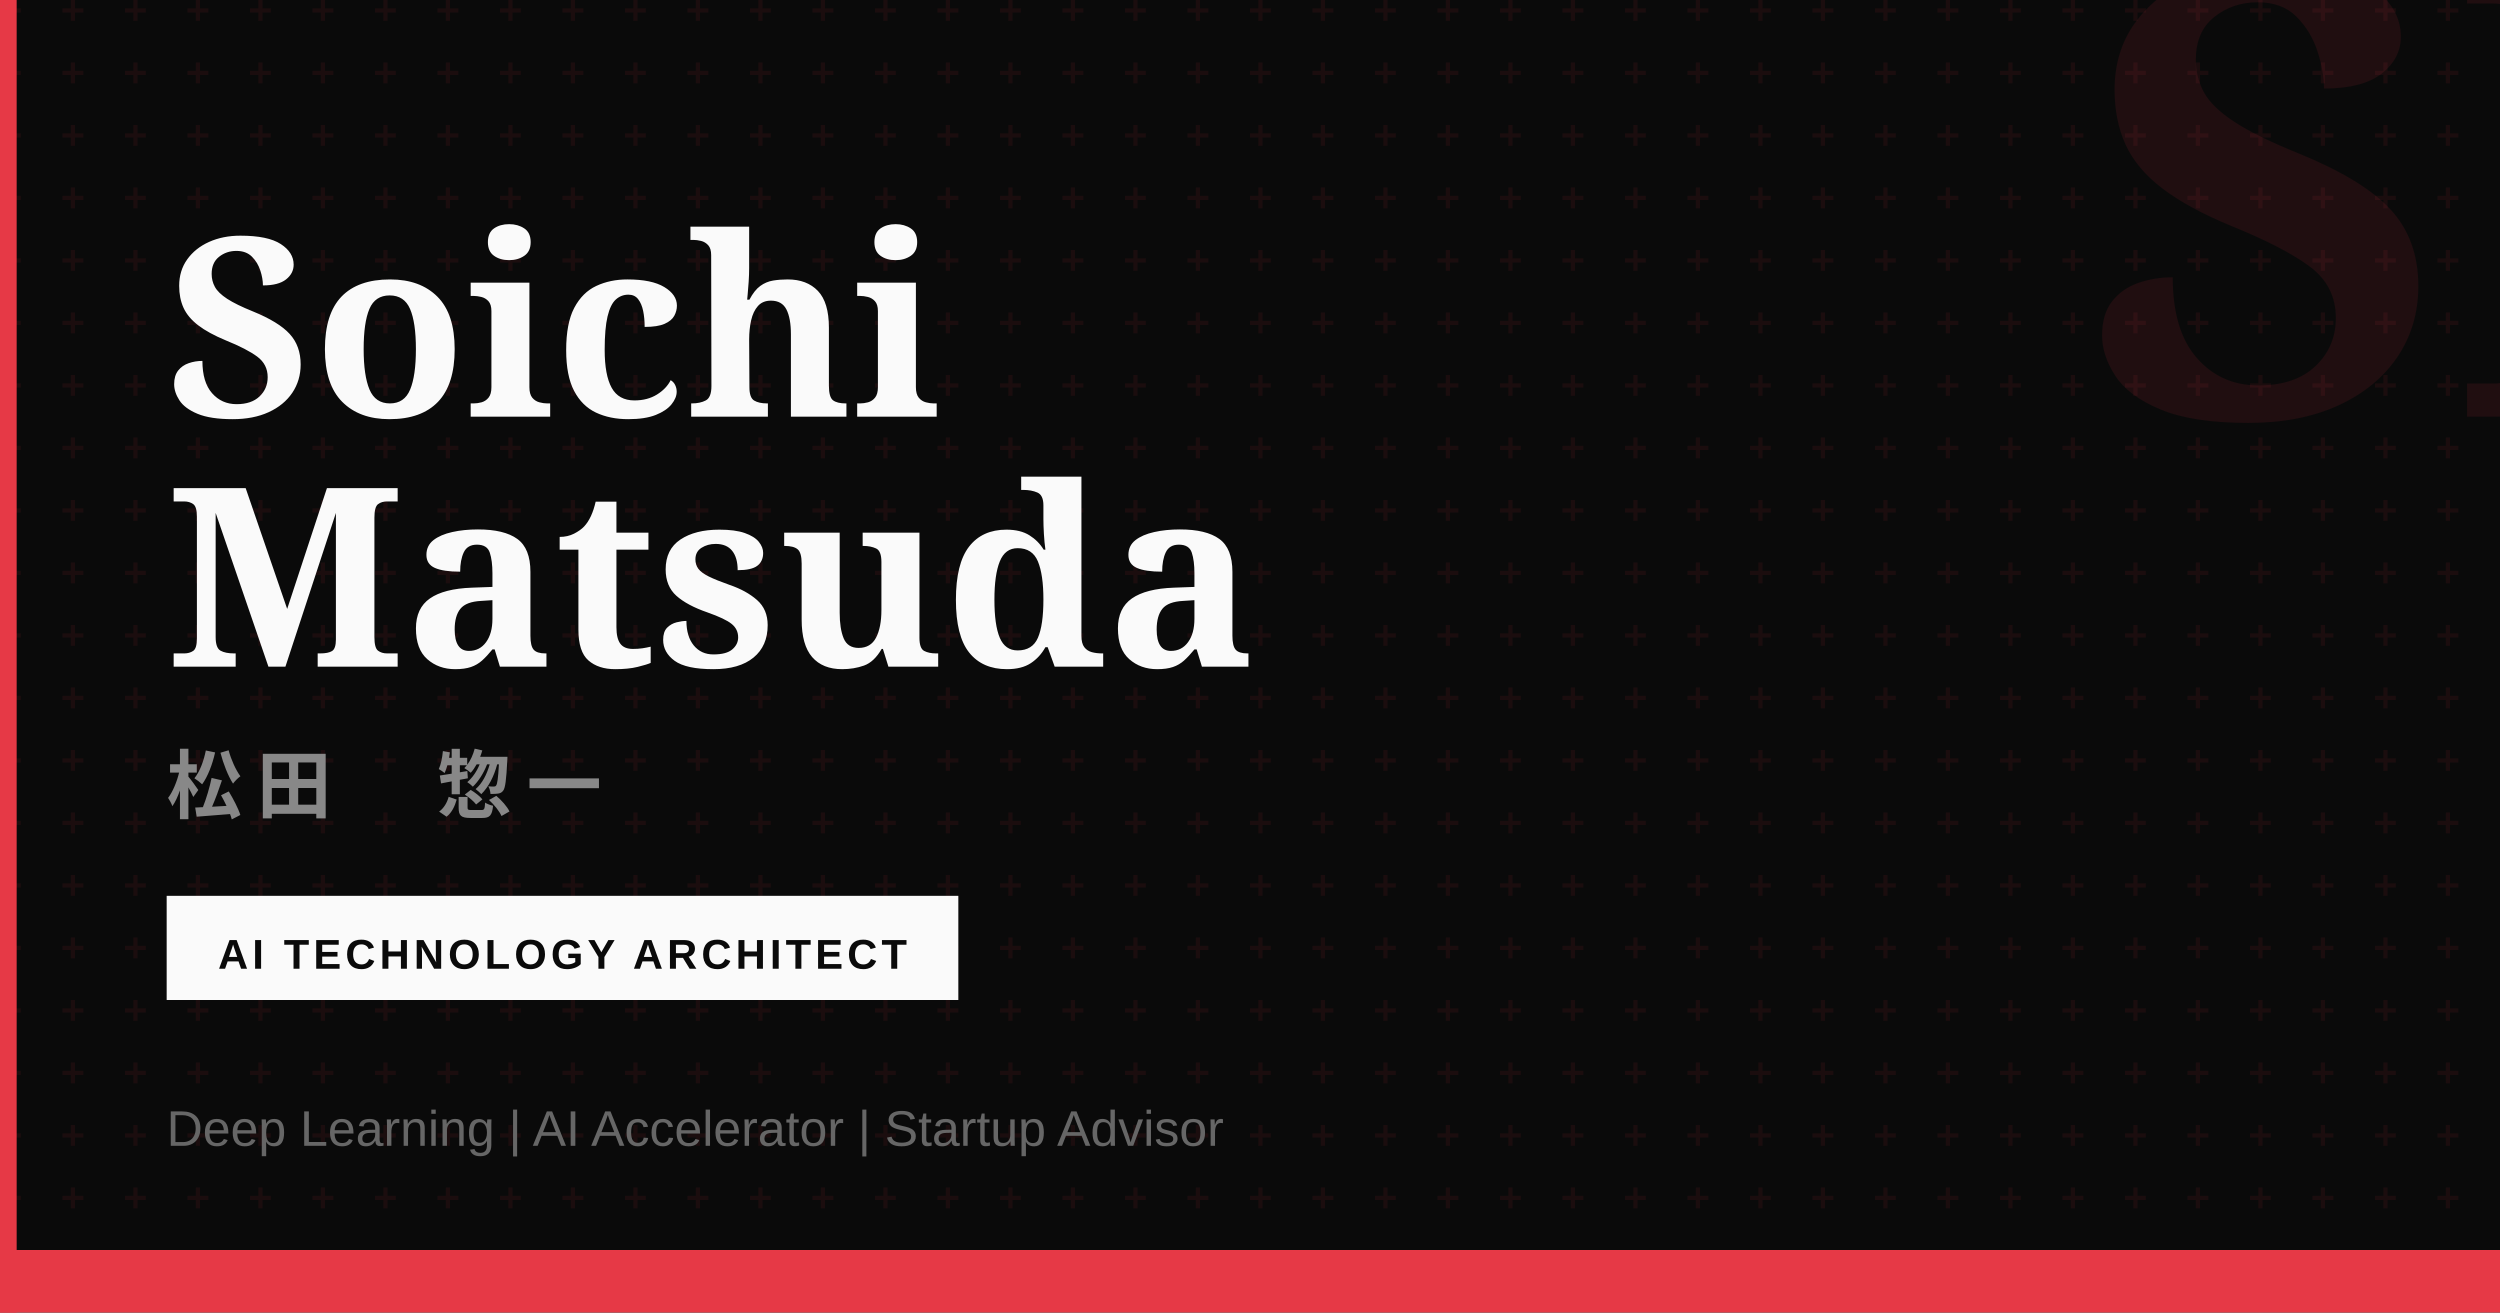
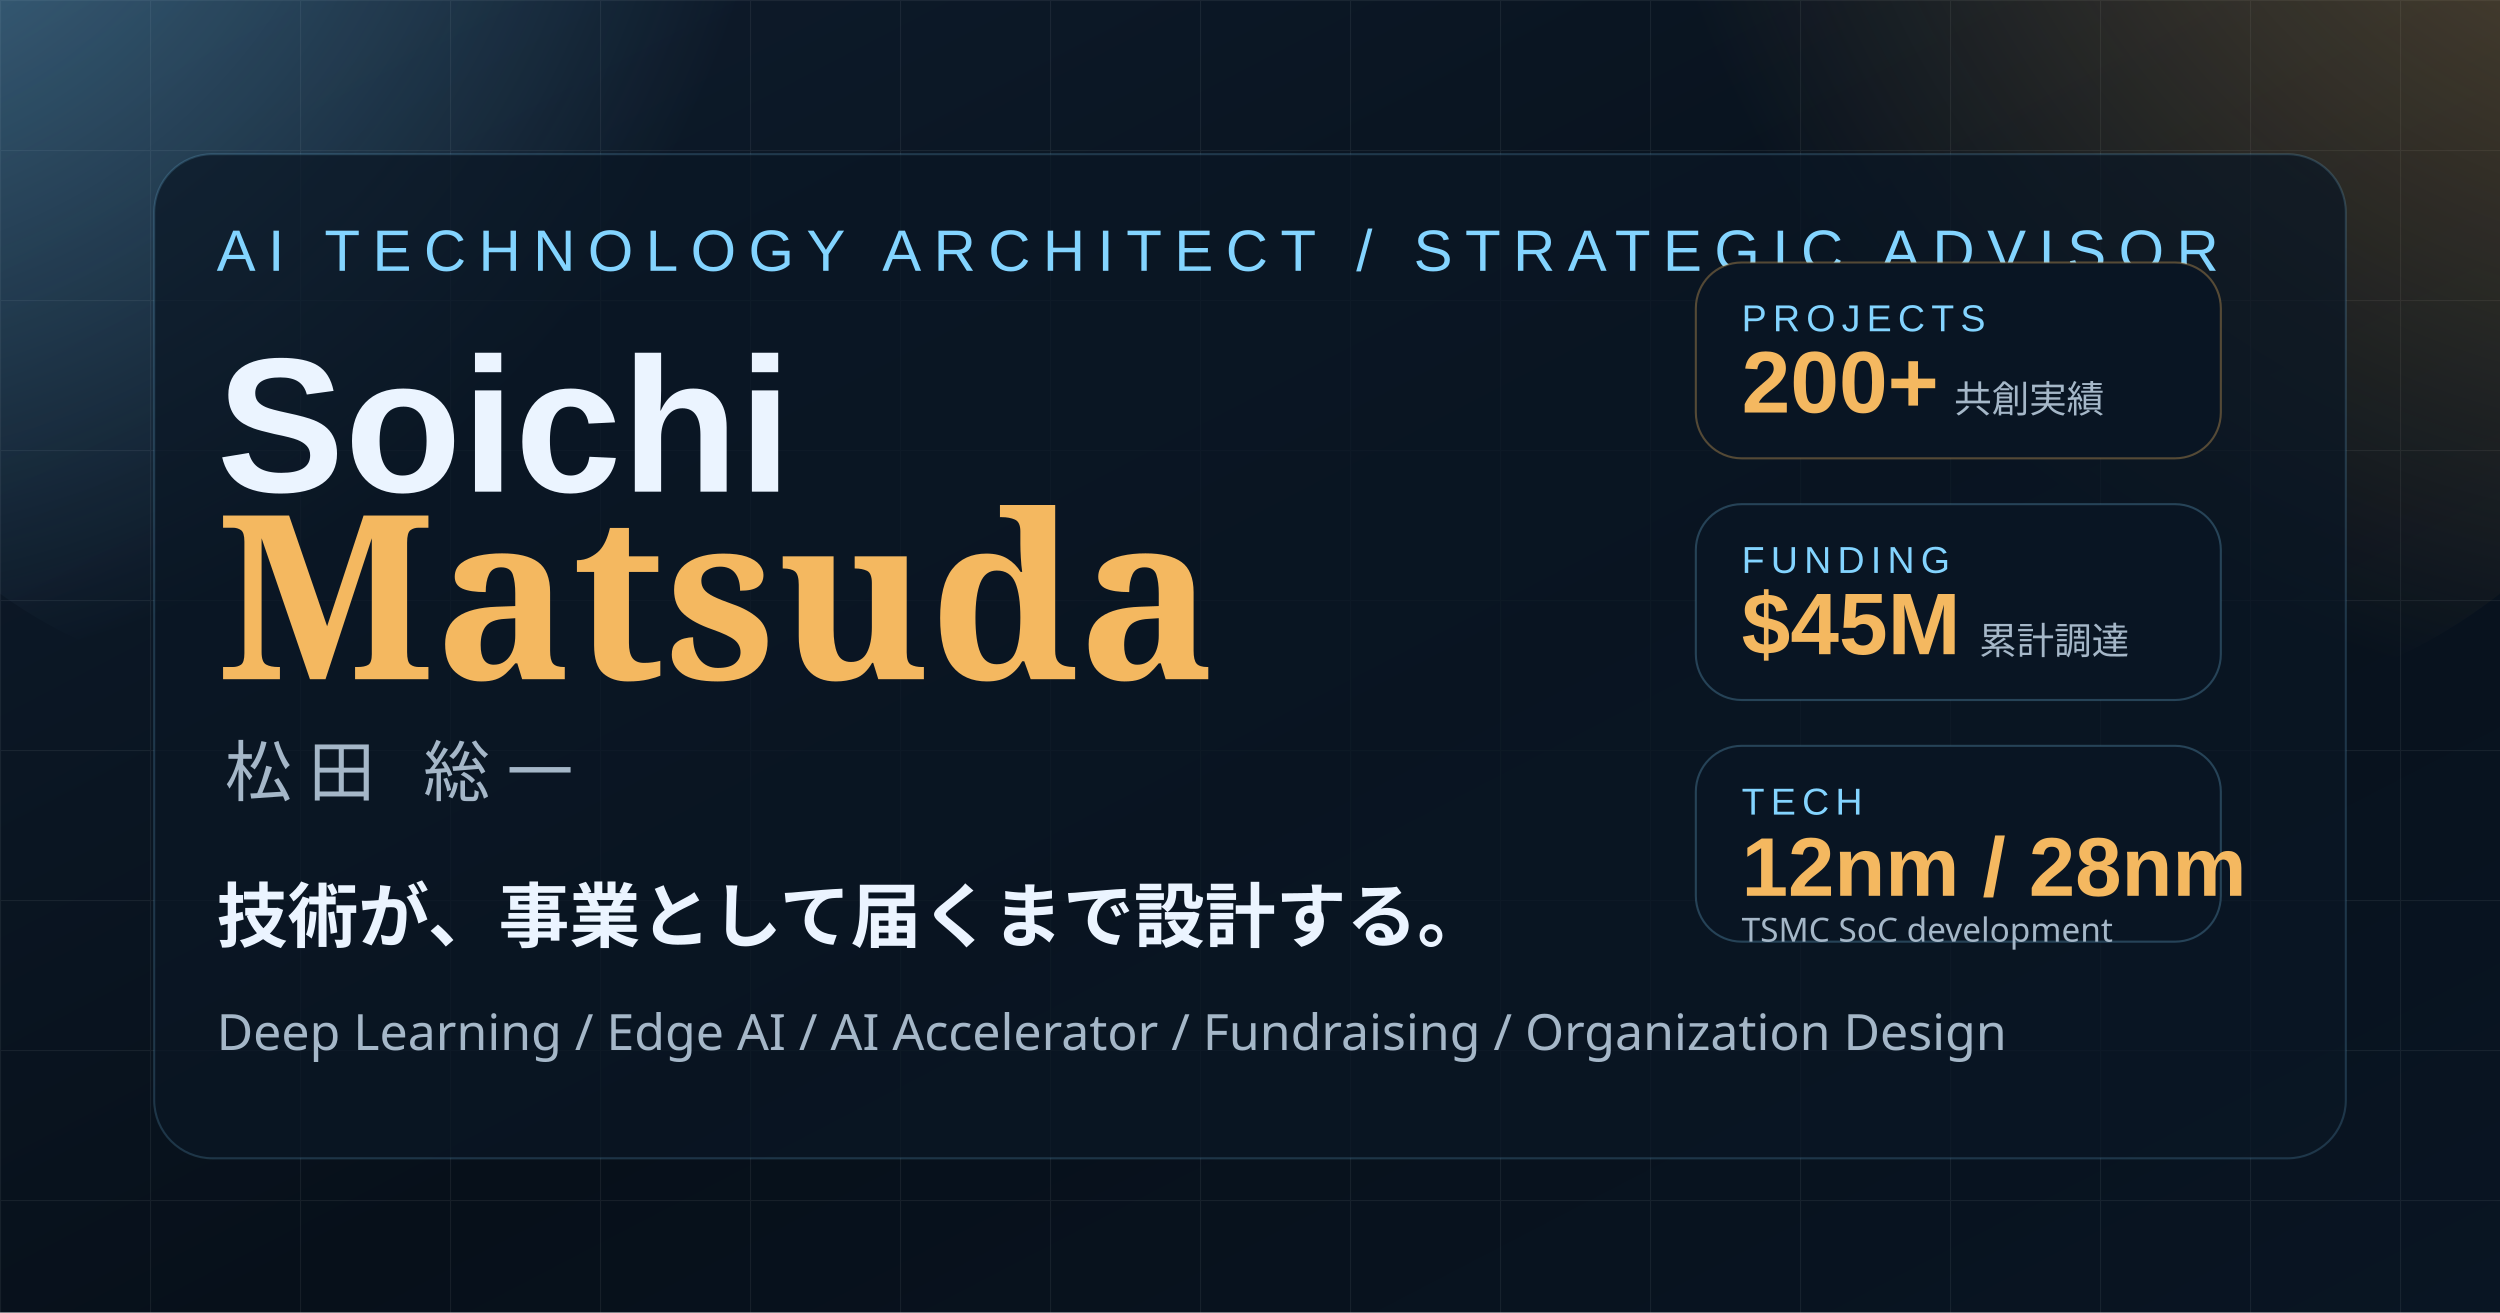
- <svg xmlns="http://www.w3.org/2000/svg" viewBox="0 0 1200 630">
+ <svg xmlns="http://www.w3.org/2000/svg" viewBox="0 0 1200 630" role="img" aria-label="Soichi Matsuda OGP">
  <defs>
-     <pattern id="circuit" width="60" height="60" patternUnits="userSpaceOnUse">
-       <path d="M36 34v-4h-2v4h-4v2h4v4h2v-4h4v-2h-4zm0-30V0h-2v4h-4v2h4v4h2V6h4V4h-4zM6 34v-4H4v4H0v2h4v4h2v-4h4v-2H6zM6 4V0H4v4H0v2h4v4h2V6h4V4H6z" fill="#e63946" fill-opacity="0.08" />
+     <linearGradient id="bg" x1="0%" y1="0%" x2="100%" y2="100%">
+       <stop offset="0%" stop-color="#0f1d2e" />
+       <stop offset="55%" stop-color="#07101a" />
+       <stop offset="100%" stop-color="#091523" />
+     </linearGradient>
+     <radialGradient id="glowA" cx="0%" cy="0%" r="100%">
+       <stop offset="0%" stop-color="#83d4ff" stop-opacity="0.5" />
+       <stop offset="100%" stop-color="#83d4ff" stop-opacity="0" />
+     </radialGradient>
+     <radialGradient id="glowB" cx="100%" cy="0%" r="100%">
+       <stop offset="0%" stop-color="#f4b860" stop-opacity="0.4" />
+       <stop offset="100%" stop-color="#f4b860" stop-opacity="0" />
+     </radialGradient>
+     <pattern id="grid" width="72" height="72" patternUnits="userSpaceOnUse">
+       <path d="M 72 0 L 0 0 0 72" fill="none" stroke="#ffffff" stroke-opacity="0.08" />
    </pattern>
  </defs>
-   <rect width="1200" height="630" fill="#0a0a0a" />
-   <rect width="1200" height="630" fill="url(#circuit)" />
-   <rect x="0" y="600" width="1200" height="30" fill="#e63946" />
-   <rect x="0" y="0" width="8" height="630" fill="#e63946" />
-   <text x="80" y="200" font-family="Georgia, 'Playfair Display', serif" font-size="120" font-weight="bold" fill="#fafafa">Soichi</text>
-   <text x="80" y="320" font-family="Georgia, 'Playfair Display', serif" font-size="120" font-weight="bold" fill="#fafafa">Matsuda</text>
-   <text x="80" y="390" font-family="'Hiragino Sans', 'Noto Sans JP', sans-serif" font-size="36" font-weight="bold" fill="#888888" letter-spacing="0.2em">松田　惣一</text>
-   <rect x="80" y="430" width="380" height="50" fill="#fafafa" />
-   <text x="270" y="465" font-family="Arial, sans-serif" font-size="20" font-weight="bold" fill="#0a0a0a" text-anchor="middle" letter-spacing="0.1em">AI TECHNOLOGY ARCHITECT</text>
-   <text x="80" y="550" font-family="Arial, sans-serif" font-size="24" fill="#666666">Deep Learning | AI Accelerator | Startup Advisor</text>
-   <text x="1000" y="200" font-family="Georgia, serif" font-size="300" font-weight="bold" fill="#e63946" fill-opacity="0.1">SM</text>
+   <rect width="1200" height="630" fill="url(#bg)" />
+   <rect width="1200" height="630" fill="url(#grid)" opacity="0.8" />
+   <circle cx="140" cy="90" r="240" fill="url(#glowA)" />
+   <circle cx="1040" cy="80" r="260" fill="url(#glowB)" />
+   <rect x="74" y="74" width="1052" height="482" rx="28" fill="#0b1724" fill-opacity="0.72" stroke="#83d4ff" stroke-opacity="0.18" />
+   <text x="104" y="130" font-family="'Space Grotesk', Arial, sans-serif" font-size="28" letter-spacing="6" fill="#83d4ff">AI TECHNOLOGY ARCHITECT / STRATEGIC ADVISOR</text>
+   <text x="104" y="236" font-family="'Space Grotesk', Arial, sans-serif" font-size="92" font-weight="700" fill="#ebf4ff">Soichi</text>
+   <text x="104" y="326" font-family="'Cormorant Garamond', Georgia, serif" font-size="110" font-weight="600" fill="#f4b860">Matsuda</text>
+   <text x="108" y="382" font-family="'Hiragino Sans', 'Noto Sans JP', sans-serif" font-size="32" letter-spacing="8" fill="#a5b7c8">松田 総一</text>
+   <text x="104" y="452" font-family="'Hiragino Sans', 'Noto Sans JP', sans-serif" font-size="34" font-weight="700" fill="#ebf4ff">技術が、事業として届くまで設計する。</text>
+   <text x="104" y="504" font-family="'Hiragino Sans', 'Noto Sans JP', sans-serif" font-size="24" fill="#a5b7c8">Deep Learning / Edge AI / AI Accelerator / Fundraising / Organization Design</text>
+   <g transform="translate(814 126)">
+     <rect width="252" height="94" rx="22" fill="#091523" stroke="#f4b860" stroke-opacity="0.32" />
+     <text x="22" y="33" font-family="'Space Grotesk', Arial, sans-serif" font-size="18" letter-spacing="3" fill="#83d4ff">PROJECTS</text>
+     <text x="22" y="72" font-family="'Space Grotesk', Arial, sans-serif" font-size="42" font-weight="700" fill="#f4b860">200+</text>
+     <text x="124" y="72" font-family="'Hiragino Sans', 'Noto Sans JP', sans-serif" font-size="18" fill="#a5b7c8">共創実績</text>
+   </g>
+   <g transform="translate(814 242)">
+     <rect width="252" height="94" rx="22" fill="#091523" stroke="#83d4ff" stroke-opacity="0.24" />
+     <text x="22" y="33" font-family="'Space Grotesk', Arial, sans-serif" font-size="18" letter-spacing="3" fill="#83d4ff">FUNDING</text>
+     <text x="22" y="72" font-family="'Space Grotesk', Arial, sans-serif" font-size="42" font-weight="700" fill="#f4b860">$45M</text>
+     <text x="136" y="72" font-family="'Hiragino Sans', 'Noto Sans JP', sans-serif" font-size="18" fill="#a5b7c8">累計調達</text>
+   </g>
+   <g transform="translate(814 358)">
+     <rect width="252" height="94" rx="22" fill="#091523" stroke="#83d4ff" stroke-opacity="0.24" />
+     <text x="22" y="33" font-family="'Space Grotesk', Arial, sans-serif" font-size="18" letter-spacing="3" fill="#83d4ff">TECH</text>
+     <text x="22" y="72" font-family="'Space Grotesk', Arial, sans-serif" font-size="40" font-weight="700" fill="#f4b860">12nm / 28nm</text>
+     <text x="22" y="94" font-family="'Hiragino Sans', 'Noto Sans JP', sans-serif" font-size="16" fill="#a5b7c8">TSMC SoC development</text>
+   </g>
</svg>
